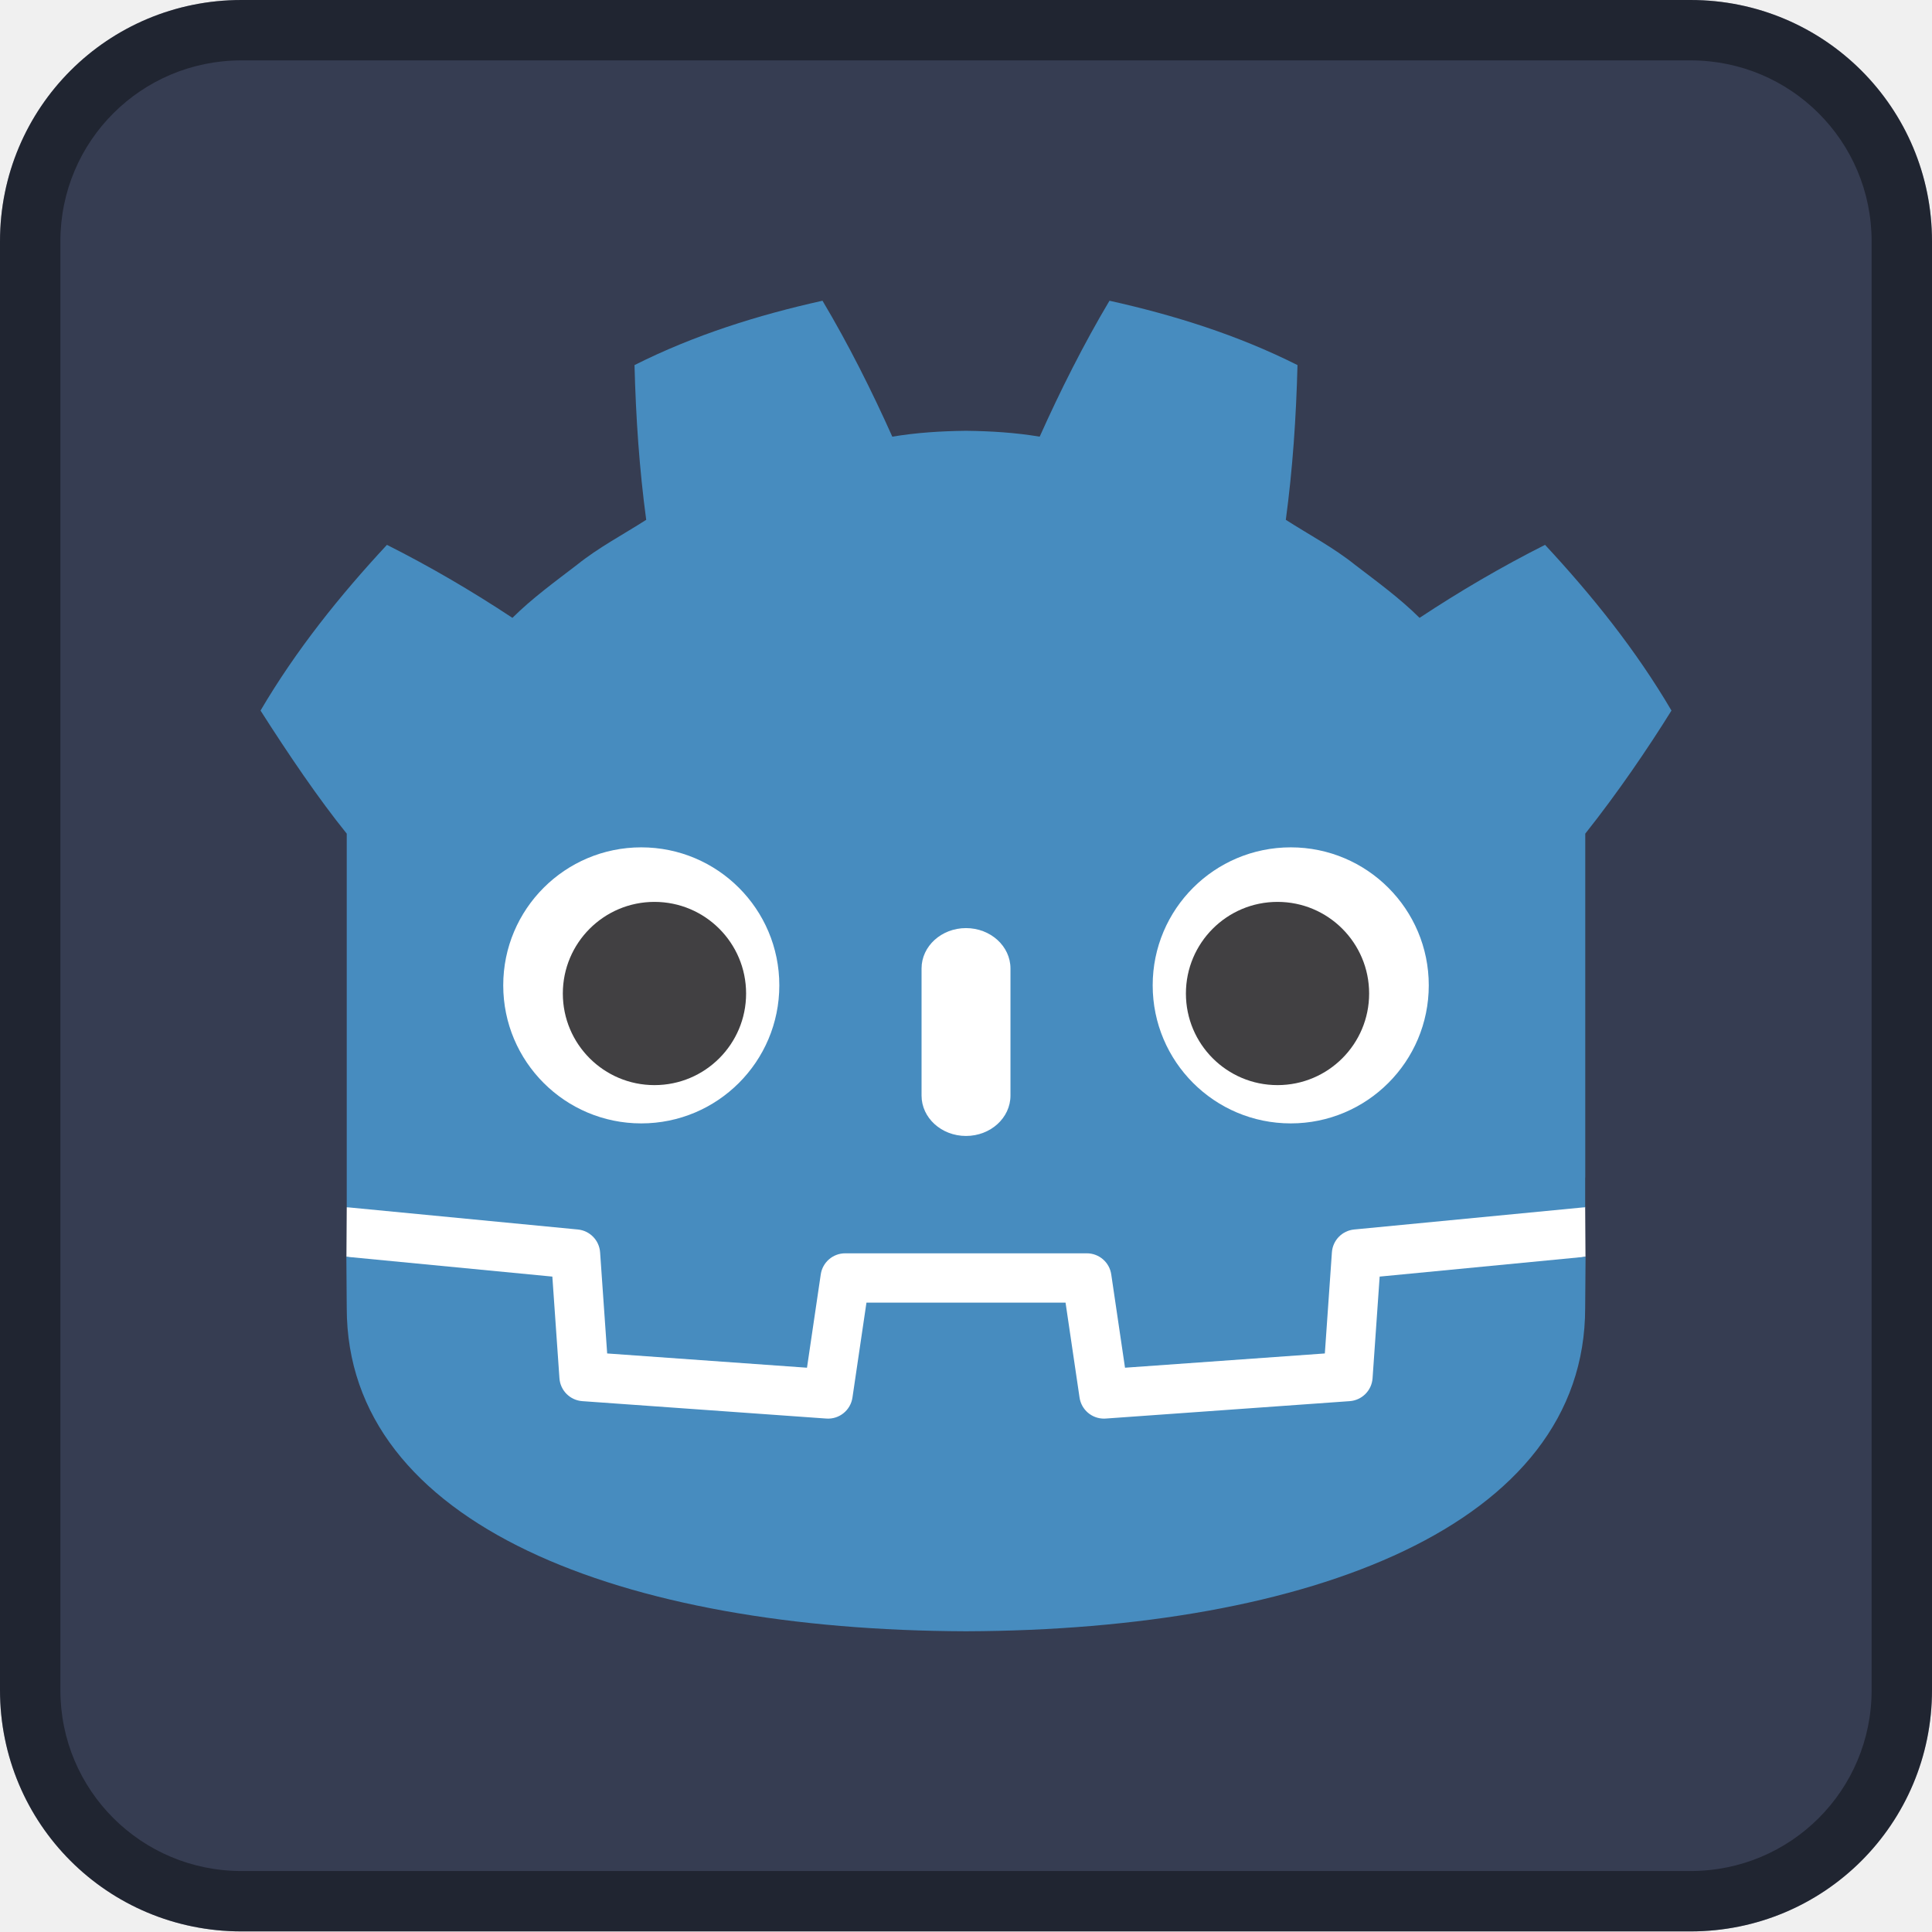
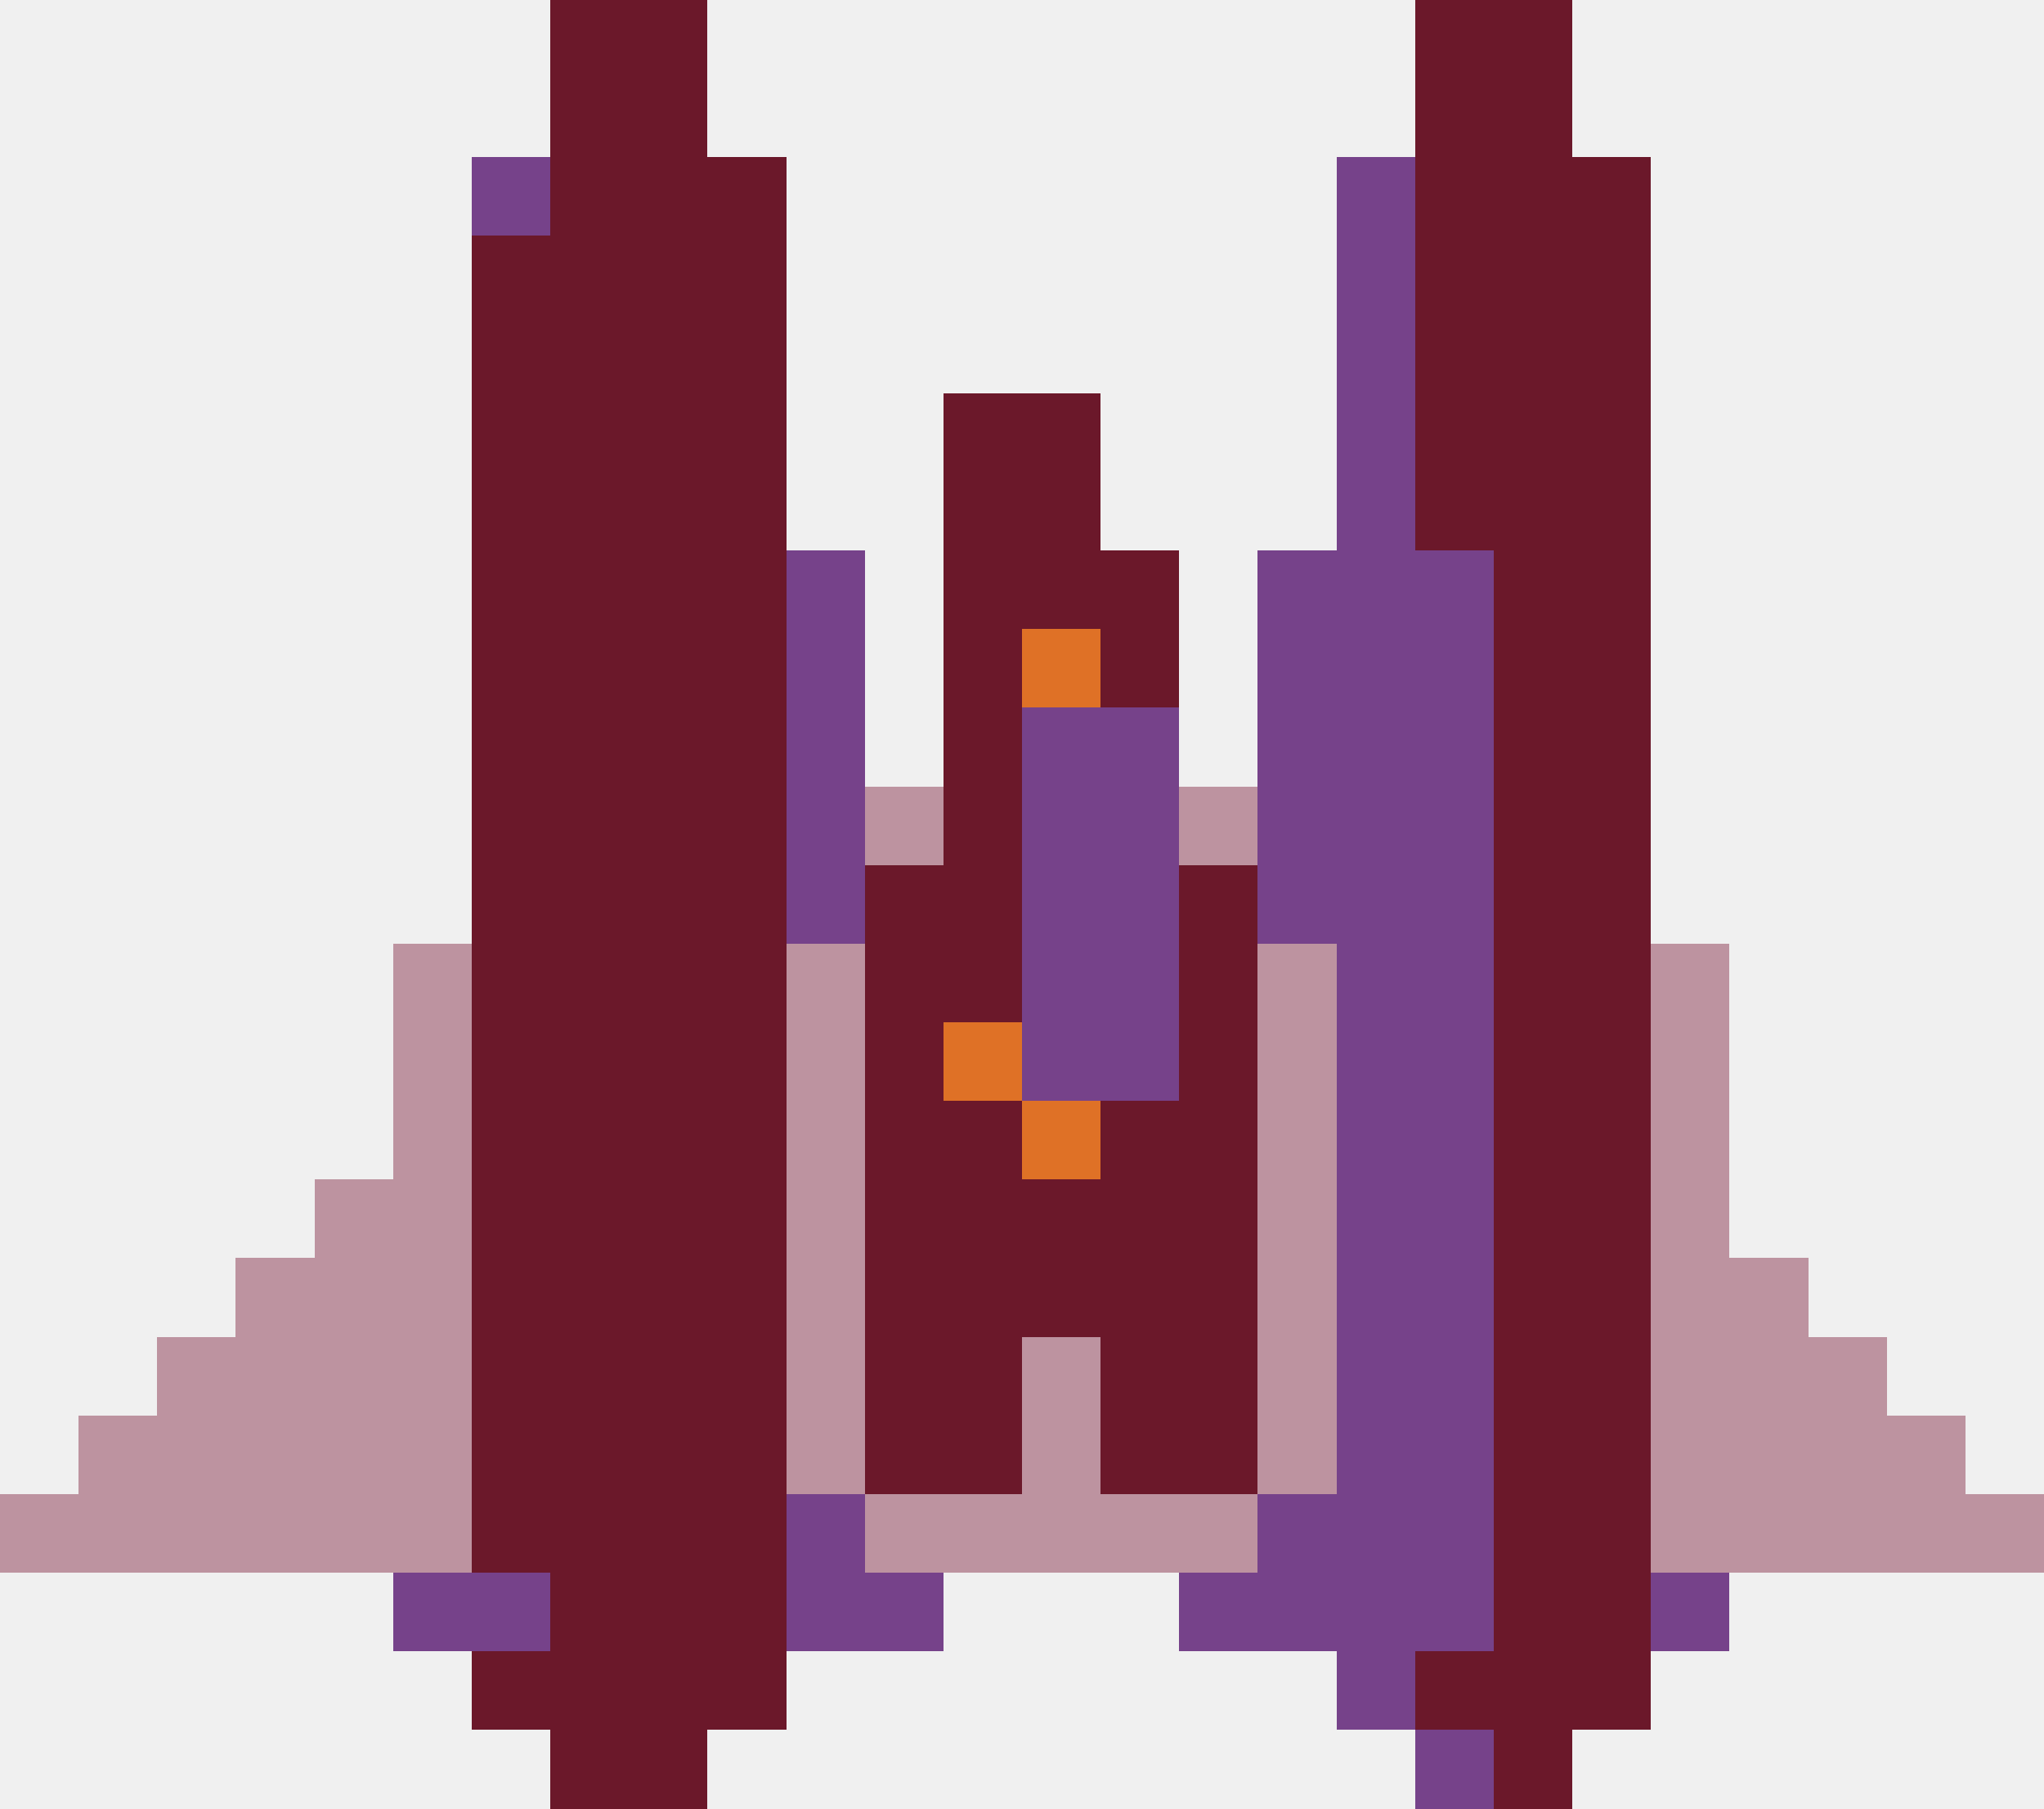
- <svg xmlns="http://www.w3.org/2000/svg" height="128" width="128">
-   <g transform="translate(32 32)">
-     <path d="m-16-32c-8.86 0-16 7.13-16 15.99v95.98c0 8.86 7.13 15.99 16 15.99h96c8.86 0 16-7.13 16-15.99v-95.98c0-8.85-7.14-15.99-16-15.99z" fill="#363d52" />
-     <path d="m-16-32c-8.86 0-16 7.13-16 15.99v95.98c0 8.86 7.13 15.99 16 15.99h96c8.86 0 16-7.13 16-15.99v-95.98c0-8.85-7.14-15.99-16-15.99zm0 4h96c6.64 0 12 5.35 12 11.99v95.98c0 6.64-5.35 11.99-12 11.99h-96c-6.64 0-12-5.35-12-11.99v-95.98c0-6.64 5.36-11.99 12-11.99z" fill-opacity=".4" />
-   </g>
-   <g stroke-width="9.927" transform="matrix(.1007308 0 0 .1007308 12.42592 2.256365)">
-     <path d="m0 0s-.325 1.994-.515 1.976l-36.182-3.491c-2.879-.278-5.115-2.574-5.317-5.459l-.994-14.247-27.992-1.997-1.904 12.912c-.424 2.872-2.932 5.037-5.835 5.037h-38.188c-2.902 0-5.41-2.165-5.834-5.037l-1.905-12.912-27.992 1.997-.994 14.247c-.202 2.886-2.438 5.182-5.317 5.46l-36.2 3.49c-.187.018-.324-1.978-.511-1.978l-.049-7.83 30.658-4.944 1.004-14.374c.203-2.91 2.551-5.263 5.463-5.472l38.551-2.75c.146-.01.29-.016.434-.016 2.897 0 5.401 2.166 5.825 5.038l1.959 13.286h28.005l1.959-13.286c.423-2.871 2.93-5.037 5.831-5.037.142 0 .284.005.423.015l38.556 2.75c2.911.209 5.26 2.562 5.463 5.472l1.003 14.374 30.645 4.966z" fill="#fff" transform="matrix(4.162611 0 0 -4.162611 919.2406 771.6719)" />
-     <path d="m0 0v-47.514-6.035-5.492c.108-.001.216-.005.323-.015l36.196-3.49c1.896-.183 3.382-1.709 3.514-3.609l1.116-15.978 31.574-2.253 2.175 14.747c.282 1.912 1.922 3.329 3.856 3.329h38.188c1.933 0 3.573-1.417 3.855-3.329l2.175-14.747 31.575 2.253 1.115 15.978c.133 1.9 1.618 3.425 3.514 3.609l36.182 3.49c.107.01.214.014.322.015v4.711l.015.005v54.325c5.097 6.416 9.923 13.494 13.621 19.449-5.651 9.62-12.575 18.217-19.976 26.182-6.864-3.455-13.531-7.369-19.828-11.534-3.151 3.132-6.7 5.694-10.186 8.372-3.425 2.751-7.285 4.768-10.946 7.118 1.09 8.117 1.629 16.108 1.846 24.448-9.446 4.754-19.519 7.906-29.708 10.17-4.068-6.837-7.788-14.241-11.028-21.479-3.842.642-7.702.88-11.567.926v.006c-.027 0-.052-.006-.075-.006-.024 0-.049.006-.073.006v-.006c-3.872-.046-7.729-.284-11.572-.926-3.238 7.238-6.956 14.642-11.03 21.479-10.184-2.264-20.258-5.416-29.703-10.17.216-8.34.755-16.331 1.848-24.448-3.668-2.35-7.523-4.367-10.949-7.118-3.481-2.678-7.036-5.24-10.188-8.372-6.297 4.165-12.962 8.079-19.828 11.534-7.401-7.965-14.321-16.562-19.974-26.182 4.443-6.974 9.208-13.983 13.621-19.449z" fill="#478cbf" transform="matrix(4.162611 0 0 -4.162611 104.6989 525.907)" />
-     <path d="m0 0-1.121-16.063c-.135-1.936-1.675-3.477-3.611-3.616l-38.555-2.751c-.094-.007-.188-.01-.281-.01-1.916 0-3.569 1.406-3.852 3.33l-2.211 14.994h-31.459l-2.211-14.994c-.297-2.018-2.101-3.469-4.133-3.32l-38.555 2.751c-1.936.139-3.476 1.68-3.611 3.616l-1.121 16.063-32.547 3.138c.015-3.498.06-7.33.06-8.093 0-34.374 43.605-50.896 97.781-51.086h.066.067c54.176.19 97.766 16.712 97.766 51.086 0 .777.047 4.593.063 8.093z" fill="#478cbf" transform="matrix(4.162611 0 0 -4.162611 784.0714 817.2428)" />
-     <path d="m0 0c0-12.052-9.765-21.815-21.813-21.815-12.042 0-21.81 9.763-21.81 21.815 0 12.044 9.768 21.802 21.81 21.802 12.048 0 21.813-9.758 21.813-21.802" fill="#fff" transform="matrix(4.162611 0 0 -4.162611 389.2148 625.671)" />
-     <path d="m0 0c0-7.994-6.479-14.473-14.479-14.473-7.996 0-14.479 6.479-14.479 14.473s6.483 14.479 14.479 14.479c8 0 14.479-6.485 14.479-14.479" fill="#414042" transform="matrix(4.162611 0 0 -4.162611 367.3669 631.0568)" />
-     <path d="m0 0c-3.878 0-7.021 2.858-7.021 6.381v20.081c0 3.52 3.143 6.381 7.021 6.381s7.028-2.861 7.028-6.381v-20.081c0-3.523-3.15-6.381-7.028-6.381" fill="#fff" transform="matrix(4.162611 0 0 -4.162611 511.9934 724.7395)" />
-     <path d="m0 0c0-12.052 9.765-21.815 21.815-21.815 12.041 0 21.808 9.763 21.808 21.815 0 12.044-9.767 21.802-21.808 21.802-12.05 0-21.815-9.758-21.815-21.802" fill="#fff" transform="matrix(4.162611 0 0 -4.162611 634.7871 625.671)" />
-     <path d="m0 0c0-7.994 6.477-14.473 14.471-14.473 8.002 0 14.479 6.479 14.479 14.473s-6.477 14.479-14.479 14.479c-7.994 0-14.471-6.485-14.471-14.479" fill="#414042" transform="matrix(4.162611 0 0 -4.162611 656.6406 631.0568)" />
-   </g>
+ <svg xmlns="http://www.w3.org/2000/svg" version="1.1" width="26" height="23" shape-rendering="crispEdges">
+   <rect x="7" y="0" width="1" height="1" fill="#6B182A" />
+   <rect x="8" y="0" width="1" height="1" fill="#6B182A" />
+   <rect x="18" y="0" width="1" height="1" fill="#6B182A" />
+   <rect x="19" y="0" width="1" height="1" fill="#6B182A" />
+   <rect x="7" y="1" width="1" height="1" fill="#6B182A" />
+   <rect x="8" y="1" width="1" height="1" fill="#6B182A" />
+   <rect x="18" y="1" width="1" height="1" fill="#6B182A" />
+   <rect x="19" y="1" width="1" height="1" fill="#6B182A" />
+   <rect x="6" y="2" width="1" height="1" fill="#76428A" />
+   <rect x="7" y="2" width="1" height="1" fill="#6B182A" />
+   <rect x="8" y="2" width="1" height="1" fill="#6B182A" />
+   <rect x="9" y="2" width="1" height="1" fill="#6B182A" />
+   <rect x="17" y="2" width="1" height="1" fill="#76428A" />
+   <rect x="18" y="2" width="1" height="1" fill="#6B182A" />
+   <rect x="19" y="2" width="1" height="1" fill="#6B182A" />
+   <rect x="20" y="2" width="1" height="1" fill="#6B182A" />
+   <rect x="6" y="3" width="1" height="1" fill="#6B182A" />
+   <rect x="7" y="3" width="1" height="1" fill="#6B182A" />
+   <rect x="8" y="3" width="1" height="1" fill="#6B182A" />
+   <rect x="9" y="3" width="1" height="1" fill="#6B182A" />
+   <rect x="17" y="3" width="1" height="1" fill="#76428A" />
+   <rect x="18" y="3" width="1" height="1" fill="#6B182A" />
+   <rect x="19" y="3" width="1" height="1" fill="#6B182A" />
+   <rect x="20" y="3" width="1" height="1" fill="#6B182A" />
+   <rect x="6" y="4" width="1" height="1" fill="#6B182A" />
+   <rect x="7" y="4" width="1" height="1" fill="#6B182A" />
+   <rect x="8" y="4" width="1" height="1" fill="#6B182A" />
+   <rect x="9" y="4" width="1" height="1" fill="#6B182A" />
+   <rect x="17" y="4" width="1" height="1" fill="#76428A" />
+   <rect x="18" y="4" width="1" height="1" fill="#6B182A" />
+   <rect x="19" y="4" width="1" height="1" fill="#6B182A" />
+   <rect x="20" y="4" width="1" height="1" fill="#6B182A" />
+   <rect x="6" y="5" width="1" height="1" fill="#6B182A" />
+   <rect x="7" y="5" width="1" height="1" fill="#6B182A" />
+   <rect x="8" y="5" width="1" height="1" fill="#6B182A" />
+   <rect x="9" y="5" width="1" height="1" fill="#6B182A" />
+   <rect x="12" y="5" width="1" height="1" fill="#6B182A" />
+   <rect x="13" y="5" width="1" height="1" fill="#6B182A" />
+   <rect x="17" y="5" width="1" height="1" fill="#76428A" />
+   <rect x="18" y="5" width="1" height="1" fill="#6B182A" />
+   <rect x="19" y="5" width="1" height="1" fill="#6B182A" />
+   <rect x="20" y="5" width="1" height="1" fill="#6B182A" />
+   <rect x="6" y="6" width="1" height="1" fill="#6B182A" />
+   <rect x="7" y="6" width="1" height="1" fill="#6B182A" />
+   <rect x="8" y="6" width="1" height="1" fill="#6B182A" />
+   <rect x="9" y="6" width="1" height="1" fill="#6B182A" />
+   <rect x="12" y="6" width="1" height="1" fill="#6B182A" />
+   <rect x="13" y="6" width="1" height="1" fill="#6B182A" />
+   <rect x="17" y="6" width="1" height="1" fill="#76428A" />
+   <rect x="18" y="6" width="1" height="1" fill="#6B182A" />
+   <rect x="19" y="6" width="1" height="1" fill="#6B182A" />
+   <rect x="20" y="6" width="1" height="1" fill="#6B182A" />
+   <rect x="6" y="7" width="1" height="1" fill="#6B182A" />
+   <rect x="7" y="7" width="1" height="1" fill="#6B182A" />
+   <rect x="8" y="7" width="1" height="1" fill="#6B182A" />
+   <rect x="9" y="7" width="1" height="1" fill="#6B182A" />
+   <rect x="10" y="7" width="1" height="1" fill="#76428A" />
+   <rect x="12" y="7" width="1" height="1" fill="#6B182A" />
+   <rect x="13" y="7" width="1" height="1" fill="#6B182A" />
+   <rect x="14" y="7" width="1" height="1" fill="#6B182A" />
+   <rect x="16" y="7" width="1" height="1" fill="#76428A" />
+   <rect x="17" y="7" width="1" height="1" fill="#76428A" />
+   <rect x="18" y="7" width="1" height="1" fill="#76428A" />
+   <rect x="19" y="7" width="1" height="1" fill="#6B182A" />
+   <rect x="20" y="7" width="1" height="1" fill="#6B182A" />
+   <rect x="6" y="8" width="1" height="1" fill="#6B182A" />
+   <rect x="7" y="8" width="1" height="1" fill="#6B182A" />
+   <rect x="8" y="8" width="1" height="1" fill="#6B182A" />
+   <rect x="9" y="8" width="1" height="1" fill="#6B182A" />
+   <rect x="10" y="8" width="1" height="1" fill="#76428A" />
+   <rect x="12" y="8" width="1" height="1" fill="#6B182A" />
+   <rect x="13" y="8" width="1" height="1" fill="#DF7126" />
+   <rect x="14" y="8" width="1" height="1" fill="#6B182A" />
+   <rect x="16" y="8" width="1" height="1" fill="#76428A" />
+   <rect x="17" y="8" width="1" height="1" fill="#76428A" />
+   <rect x="18" y="8" width="1" height="1" fill="#76428A" />
+   <rect x="19" y="8" width="1" height="1" fill="#6B182A" />
+   <rect x="20" y="8" width="1" height="1" fill="#6B182A" />
+   <rect x="6" y="9" width="1" height="1" fill="#6B182A" />
+   <rect x="7" y="9" width="1" height="1" fill="#6B182A" />
+   <rect x="8" y="9" width="1" height="1" fill="#6B182A" />
+   <rect x="9" y="9" width="1" height="1" fill="#6B182A" />
+   <rect x="10" y="9" width="1" height="1" fill="#76428A" />
+   <rect x="12" y="9" width="1" height="1" fill="#6B182A" />
+   <rect x="13" y="9" width="1" height="1" fill="#76428A" />
+   <rect x="14" y="9" width="1" height="1" fill="#76428A" />
+   <rect x="16" y="9" width="1" height="1" fill="#76428A" />
+   <rect x="17" y="9" width="1" height="1" fill="#76428A" />
+   <rect x="18" y="9" width="1" height="1" fill="#76428A" />
+   <rect x="19" y="9" width="1" height="1" fill="#6B182A" />
+   <rect x="20" y="9" width="1" height="1" fill="#6B182A" />
+   <rect x="6" y="10" width="1" height="1" fill="#6B182A" />
+   <rect x="7" y="10" width="1" height="1" fill="#6B182A" />
+   <rect x="8" y="10" width="1" height="1" fill="#6B182A" />
+   <rect x="9" y="10" width="1" height="1" fill="#6B182A" />
+   <rect x="10" y="10" width="1" height="1" fill="#76428A" />
+   <rect x="11" y="10" width="1" height="1" fill="#BD93A0" />
+   <rect x="12" y="10" width="1" height="1" fill="#6B182A" />
+   <rect x="13" y="10" width="1" height="1" fill="#76428A" />
+   <rect x="14" y="10" width="1" height="1" fill="#76428A" />
+   <rect x="15" y="10" width="1" height="1" fill="#BD93A0" />
+   <rect x="16" y="10" width="1" height="1" fill="#76428A" />
+   <rect x="17" y="10" width="1" height="1" fill="#76428A" />
+   <rect x="18" y="10" width="1" height="1" fill="#76428A" />
+   <rect x="19" y="10" width="1" height="1" fill="#6B182A" />
+   <rect x="20" y="10" width="1" height="1" fill="#6B182A" />
+   <rect x="6" y="11" width="1" height="1" fill="#6B182A" />
+   <rect x="7" y="11" width="1" height="1" fill="#6B182A" />
+   <rect x="8" y="11" width="1" height="1" fill="#6B182A" />
+   <rect x="9" y="11" width="1" height="1" fill="#6B182A" />
+   <rect x="10" y="11" width="1" height="1" fill="#76428A" />
+   <rect x="11" y="11" width="1" height="1" fill="#6B182A" />
+   <rect x="12" y="11" width="1" height="1" fill="#6B182A" />
+   <rect x="13" y="11" width="1" height="1" fill="#76428A" />
+   <rect x="14" y="11" width="1" height="1" fill="#76428A" />
+   <rect x="15" y="11" width="1" height="1" fill="#6B182A" />
+   <rect x="16" y="11" width="1" height="1" fill="#76428A" />
+   <rect x="17" y="11" width="1" height="1" fill="#76428A" />
+   <rect x="18" y="11" width="1" height="1" fill="#76428A" />
+   <rect x="19" y="11" width="1" height="1" fill="#6B182A" />
+   <rect x="20" y="11" width="1" height="1" fill="#6B182A" />
+   <rect x="5" y="12" width="1" height="1" fill="#BD93A0" />
+   <rect x="6" y="12" width="1" height="1" fill="#6B182A" />
+   <rect x="7" y="12" width="1" height="1" fill="#6B182A" />
+   <rect x="8" y="12" width="1" height="1" fill="#6B182A" />
+   <rect x="9" y="12" width="1" height="1" fill="#6B182A" />
+   <rect x="10" y="12" width="1" height="1" fill="#BD93A0" />
+   <rect x="11" y="12" width="1" height="1" fill="#6B182A" />
+   <rect x="12" y="12" width="1" height="1" fill="#6B182A" />
+   <rect x="13" y="12" width="1" height="1" fill="#76428A" />
+   <rect x="14" y="12" width="1" height="1" fill="#76428A" />
+   <rect x="15" y="12" width="1" height="1" fill="#6B182A" />
+   <rect x="16" y="12" width="1" height="1" fill="#BD93A0" />
+   <rect x="17" y="12" width="1" height="1" fill="#76428A" />
+   <rect x="18" y="12" width="1" height="1" fill="#76428A" />
+   <rect x="19" y="12" width="1" height="1" fill="#6B182A" />
+   <rect x="20" y="12" width="1" height="1" fill="#6B182A" />
+   <rect x="21" y="12" width="1" height="1" fill="#BD93A0" />
+   <rect x="5" y="13" width="1" height="1" fill="#BD93A0" />
+   <rect x="6" y="13" width="1" height="1" fill="#6B182A" />
+   <rect x="7" y="13" width="1" height="1" fill="#6B182A" />
+   <rect x="8" y="13" width="1" height="1" fill="#6B182A" />
+   <rect x="9" y="13" width="1" height="1" fill="#6B182A" />
+   <rect x="10" y="13" width="1" height="1" fill="#BD93A0" />
+   <rect x="11" y="13" width="1" height="1" fill="#6B182A" />
+   <rect x="12" y="13" width="1" height="1" fill="#DF7126" />
+   <rect x="13" y="13" width="1" height="1" fill="#76428A" />
+   <rect x="14" y="13" width="1" height="1" fill="#76428A" />
+   <rect x="15" y="13" width="1" height="1" fill="#6B182A" />
+   <rect x="16" y="13" width="1" height="1" fill="#BD93A0" />
+   <rect x="17" y="13" width="1" height="1" fill="#76428A" />
+   <rect x="18" y="13" width="1" height="1" fill="#76428A" />
+   <rect x="19" y="13" width="1" height="1" fill="#6B182A" />
+   <rect x="20" y="13" width="1" height="1" fill="#6B182A" />
+   <rect x="21" y="13" width="1" height="1" fill="#BD93A0" />
+   <rect x="5" y="14" width="1" height="1" fill="#BD93A0" />
+   <rect x="6" y="14" width="1" height="1" fill="#6B182A" />
+   <rect x="7" y="14" width="1" height="1" fill="#6B182A" />
+   <rect x="8" y="14" width="1" height="1" fill="#6B182A" />
+   <rect x="9" y="14" width="1" height="1" fill="#6B182A" />
+   <rect x="10" y="14" width="1" height="1" fill="#BD93A0" />
+   <rect x="11" y="14" width="1" height="1" fill="#6B182A" />
+   <rect x="12" y="14" width="1" height="1" fill="#6B182A" />
+   <rect x="13" y="14" width="1" height="1" fill="#DF7126" />
+   <rect x="14" y="14" width="1" height="1" fill="#6B182A" />
+   <rect x="15" y="14" width="1" height="1" fill="#6B182A" />
+   <rect x="16" y="14" width="1" height="1" fill="#BD93A0" />
+   <rect x="17" y="14" width="1" height="1" fill="#76428A" />
+   <rect x="18" y="14" width="1" height="1" fill="#76428A" />
+   <rect x="19" y="14" width="1" height="1" fill="#6B182A" />
+   <rect x="20" y="14" width="1" height="1" fill="#6B182A" />
+   <rect x="21" y="14" width="1" height="1" fill="#BD93A0" />
+   <rect x="4" y="15" width="1" height="1" fill="#BD93A0" />
+   <rect x="5" y="15" width="1" height="1" fill="#BD93A0" />
+   <rect x="6" y="15" width="1" height="1" fill="#6B182A" />
+   <rect x="7" y="15" width="1" height="1" fill="#6B182A" />
+   <rect x="8" y="15" width="1" height="1" fill="#6B182A" />
+   <rect x="9" y="15" width="1" height="1" fill="#6B182A" />
+   <rect x="10" y="15" width="1" height="1" fill="#BD93A0" />
+   <rect x="11" y="15" width="1" height="1" fill="#6B182A" />
+   <rect x="12" y="15" width="1" height="1" fill="#6B182A" />
+   <rect x="13" y="15" width="1" height="1" fill="#6B182A" />
+   <rect x="14" y="15" width="1" height="1" fill="#6B182A" />
+   <rect x="15" y="15" width="1" height="1" fill="#6B182A" />
+   <rect x="16" y="15" width="1" height="1" fill="#BD93A0" />
+   <rect x="17" y="15" width="1" height="1" fill="#76428A" />
+   <rect x="18" y="15" width="1" height="1" fill="#76428A" />
+   <rect x="19" y="15" width="1" height="1" fill="#6B182A" />
+   <rect x="20" y="15" width="1" height="1" fill="#6B182A" />
+   <rect x="21" y="15" width="1" height="1" fill="#BD93A0" />
+   <rect x="3" y="16" width="1" height="1" fill="#BD93A0" />
+   <rect x="4" y="16" width="1" height="1" fill="#BD93A0" />
+   <rect x="5" y="16" width="1" height="1" fill="#BD93A0" />
+   <rect x="6" y="16" width="1" height="1" fill="#6B182A" />
+   <rect x="7" y="16" width="1" height="1" fill="#6B182A" />
+   <rect x="8" y="16" width="1" height="1" fill="#6B182A" />
+   <rect x="9" y="16" width="1" height="1" fill="#6B182A" />
+   <rect x="10" y="16" width="1" height="1" fill="#BD93A0" />
+   <rect x="11" y="16" width="1" height="1" fill="#6B182A" />
+   <rect x="12" y="16" width="1" height="1" fill="#6B182A" />
+   <rect x="13" y="16" width="1" height="1" fill="#6B182A" />
+   <rect x="14" y="16" width="1" height="1" fill="#6B182A" />
+   <rect x="15" y="16" width="1" height="1" fill="#6B182A" />
+   <rect x="16" y="16" width="1" height="1" fill="#BD93A0" />
+   <rect x="17" y="16" width="1" height="1" fill="#76428A" />
+   <rect x="18" y="16" width="1" height="1" fill="#76428A" />
+   <rect x="19" y="16" width="1" height="1" fill="#6B182A" />
+   <rect x="20" y="16" width="1" height="1" fill="#6B182A" />
+   <rect x="21" y="16" width="1" height="1" fill="#BD93A0" />
+   <rect x="22" y="16" width="1" height="1" fill="#BD93A0" />
+   <rect x="2" y="17" width="1" height="1" fill="#BD93A0" />
+   <rect x="3" y="17" width="1" height="1" fill="#BD93A0" />
+   <rect x="4" y="17" width="1" height="1" fill="#BD93A0" />
+   <rect x="5" y="17" width="1" height="1" fill="#BD93A0" />
+   <rect x="6" y="17" width="1" height="1" fill="#6B182A" />
+   <rect x="7" y="17" width="1" height="1" fill="#6B182A" />
+   <rect x="8" y="17" width="1" height="1" fill="#6B182A" />
+   <rect x="9" y="17" width="1" height="1" fill="#6B182A" />
+   <rect x="10" y="17" width="1" height="1" fill="#BD93A0" />
+   <rect x="11" y="17" width="1" height="1" fill="#6B182A" />
+   <rect x="12" y="17" width="1" height="1" fill="#6B182A" />
+   <rect x="13" y="17" width="1" height="1" fill="#BD93A0" />
+   <rect x="14" y="17" width="1" height="1" fill="#6B182A" />
+   <rect x="15" y="17" width="1" height="1" fill="#6B182A" />
+   <rect x="16" y="17" width="1" height="1" fill="#BD93A0" />
+   <rect x="17" y="17" width="1" height="1" fill="#76428A" />
+   <rect x="18" y="17" width="1" height="1" fill="#76428A" />
+   <rect x="19" y="17" width="1" height="1" fill="#6B182A" />
+   <rect x="20" y="17" width="1" height="1" fill="#6B182A" />
+   <rect x="21" y="17" width="1" height="1" fill="#BD93A0" />
+   <rect x="22" y="17" width="1" height="1" fill="#BD93A0" />
+   <rect x="23" y="17" width="1" height="1" fill="#BD93A0" />
+   <rect x="1" y="18" width="1" height="1" fill="#BD93A0" />
+   <rect x="2" y="18" width="1" height="1" fill="#BD93A0" />
+   <rect x="3" y="18" width="1" height="1" fill="#BD93A0" />
+   <rect x="4" y="18" width="1" height="1" fill="#BD93A0" />
+   <rect x="5" y="18" width="1" height="1" fill="#BD93A0" />
+   <rect x="6" y="18" width="1" height="1" fill="#6B182A" />
+   <rect x="7" y="18" width="1" height="1" fill="#6B182A" />
+   <rect x="8" y="18" width="1" height="1" fill="#6B182A" />
+   <rect x="9" y="18" width="1" height="1" fill="#6B182A" />
+   <rect x="10" y="18" width="1" height="1" fill="#BD93A0" />
+   <rect x="11" y="18" width="1" height="1" fill="#6B182A" />
+   <rect x="12" y="18" width="1" height="1" fill="#6B182A" />
+   <rect x="13" y="18" width="1" height="1" fill="#BD93A0" />
+   <rect x="14" y="18" width="1" height="1" fill="#6B182A" />
+   <rect x="15" y="18" width="1" height="1" fill="#6B182A" />
+   <rect x="16" y="18" width="1" height="1" fill="#BD93A0" />
+   <rect x="17" y="18" width="1" height="1" fill="#76428A" />
+   <rect x="18" y="18" width="1" height="1" fill="#76428A" />
+   <rect x="19" y="18" width="1" height="1" fill="#6B182A" />
+   <rect x="20" y="18" width="1" height="1" fill="#6B182A" />
+   <rect x="21" y="18" width="1" height="1" fill="#BD93A0" />
+   <rect x="22" y="18" width="1" height="1" fill="#BD93A0" />
+   <rect x="23" y="18" width="1" height="1" fill="#BD93A0" />
+   <rect x="24" y="18" width="1" height="1" fill="#BD93A0" />
+   <rect x="0" y="19" width="1" height="1" fill="#BD93A0" />
+   <rect x="1" y="19" width="1" height="1" fill="#BD93A0" />
+   <rect x="2" y="19" width="1" height="1" fill="#BD93A0" />
+   <rect x="3" y="19" width="1" height="1" fill="#BD93A0" />
+   <rect x="4" y="19" width="1" height="1" fill="#BD93A0" />
+   <rect x="5" y="19" width="1" height="1" fill="#BD93A0" />
+   <rect x="6" y="19" width="1" height="1" fill="#6B182A" />
+   <rect x="7" y="19" width="1" height="1" fill="#6B182A" />
+   <rect x="8" y="19" width="1" height="1" fill="#6B182A" />
+   <rect x="9" y="19" width="1" height="1" fill="#6B182A" />
+   <rect x="10" y="19" width="1" height="1" fill="#76428A" />
+   <rect x="11" y="19" width="1" height="1" fill="#BD93A0" />
+   <rect x="12" y="19" width="1" height="1" fill="#BD93A0" />
+   <rect x="13" y="19" width="1" height="1" fill="#BD93A0" />
+   <rect x="14" y="19" width="1" height="1" fill="#BD93A0" />
+   <rect x="15" y="19" width="1" height="1" fill="#BD93A0" />
+   <rect x="16" y="19" width="1" height="1" fill="#76428A" />
+   <rect x="17" y="19" width="1" height="1" fill="#76428A" />
+   <rect x="18" y="19" width="1" height="1" fill="#76428A" />
+   <rect x="19" y="19" width="1" height="1" fill="#6B182A" />
+   <rect x="20" y="19" width="1" height="1" fill="#6B182A" />
+   <rect x="21" y="19" width="1" height="1" fill="#BD93A0" />
+   <rect x="22" y="19" width="1" height="1" fill="#BD93A0" />
+   <rect x="23" y="19" width="1" height="1" fill="#BD93A0" />
+   <rect x="24" y="19" width="1" height="1" fill="#BD93A0" />
+   <rect x="25" y="19" width="1" height="1" fill="#BD93A0" />
+   <rect x="5" y="20" width="1" height="1" fill="#76428A" />
+   <rect x="6" y="20" width="1" height="1" fill="#76428A" />
+   <rect x="7" y="20" width="1" height="1" fill="#6B182A" />
+   <rect x="8" y="20" width="1" height="1" fill="#6B182A" />
+   <rect x="9" y="20" width="1" height="1" fill="#6B182A" />
+   <rect x="10" y="20" width="1" height="1" fill="#76428A" />
+   <rect x="11" y="20" width="1" height="1" fill="#76428A" />
+   <rect x="15" y="20" width="1" height="1" fill="#76428A" />
+   <rect x="16" y="20" width="1" height="1" fill="#76428A" />
+   <rect x="17" y="20" width="1" height="1" fill="#76428A" />
+   <rect x="18" y="20" width="1" height="1" fill="#76428A" />
+   <rect x="19" y="20" width="1" height="1" fill="#6B182A" />
+   <rect x="20" y="20" width="1" height="1" fill="#6B182A" />
+   <rect x="21" y="20" width="1" height="1" fill="#76428A" />
+   <rect x="6" y="21" width="1" height="1" fill="#6B182A" />
+   <rect x="7" y="21" width="1" height="1" fill="#6B182A" />
+   <rect x="8" y="21" width="1" height="1" fill="#6B182A" />
+   <rect x="9" y="21" width="1" height="1" fill="#6B182A" />
+   <rect x="17" y="21" width="1" height="1" fill="#76428A" />
+   <rect x="18" y="21" width="1" height="1" fill="#6B182A" />
+   <rect x="19" y="21" width="1" height="1" fill="#6B182A" />
+   <rect x="20" y="21" width="1" height="1" fill="#6B182A" />
+   <rect x="7" y="22" width="1" height="1" fill="#6B182A" />
+   <rect x="8" y="22" width="1" height="1" fill="#6B182A" />
+   <rect x="18" y="22" width="1" height="1" fill="#76428A" />
+   <rect x="19" y="22" width="1" height="1" fill="#6B182A" />
</svg>
